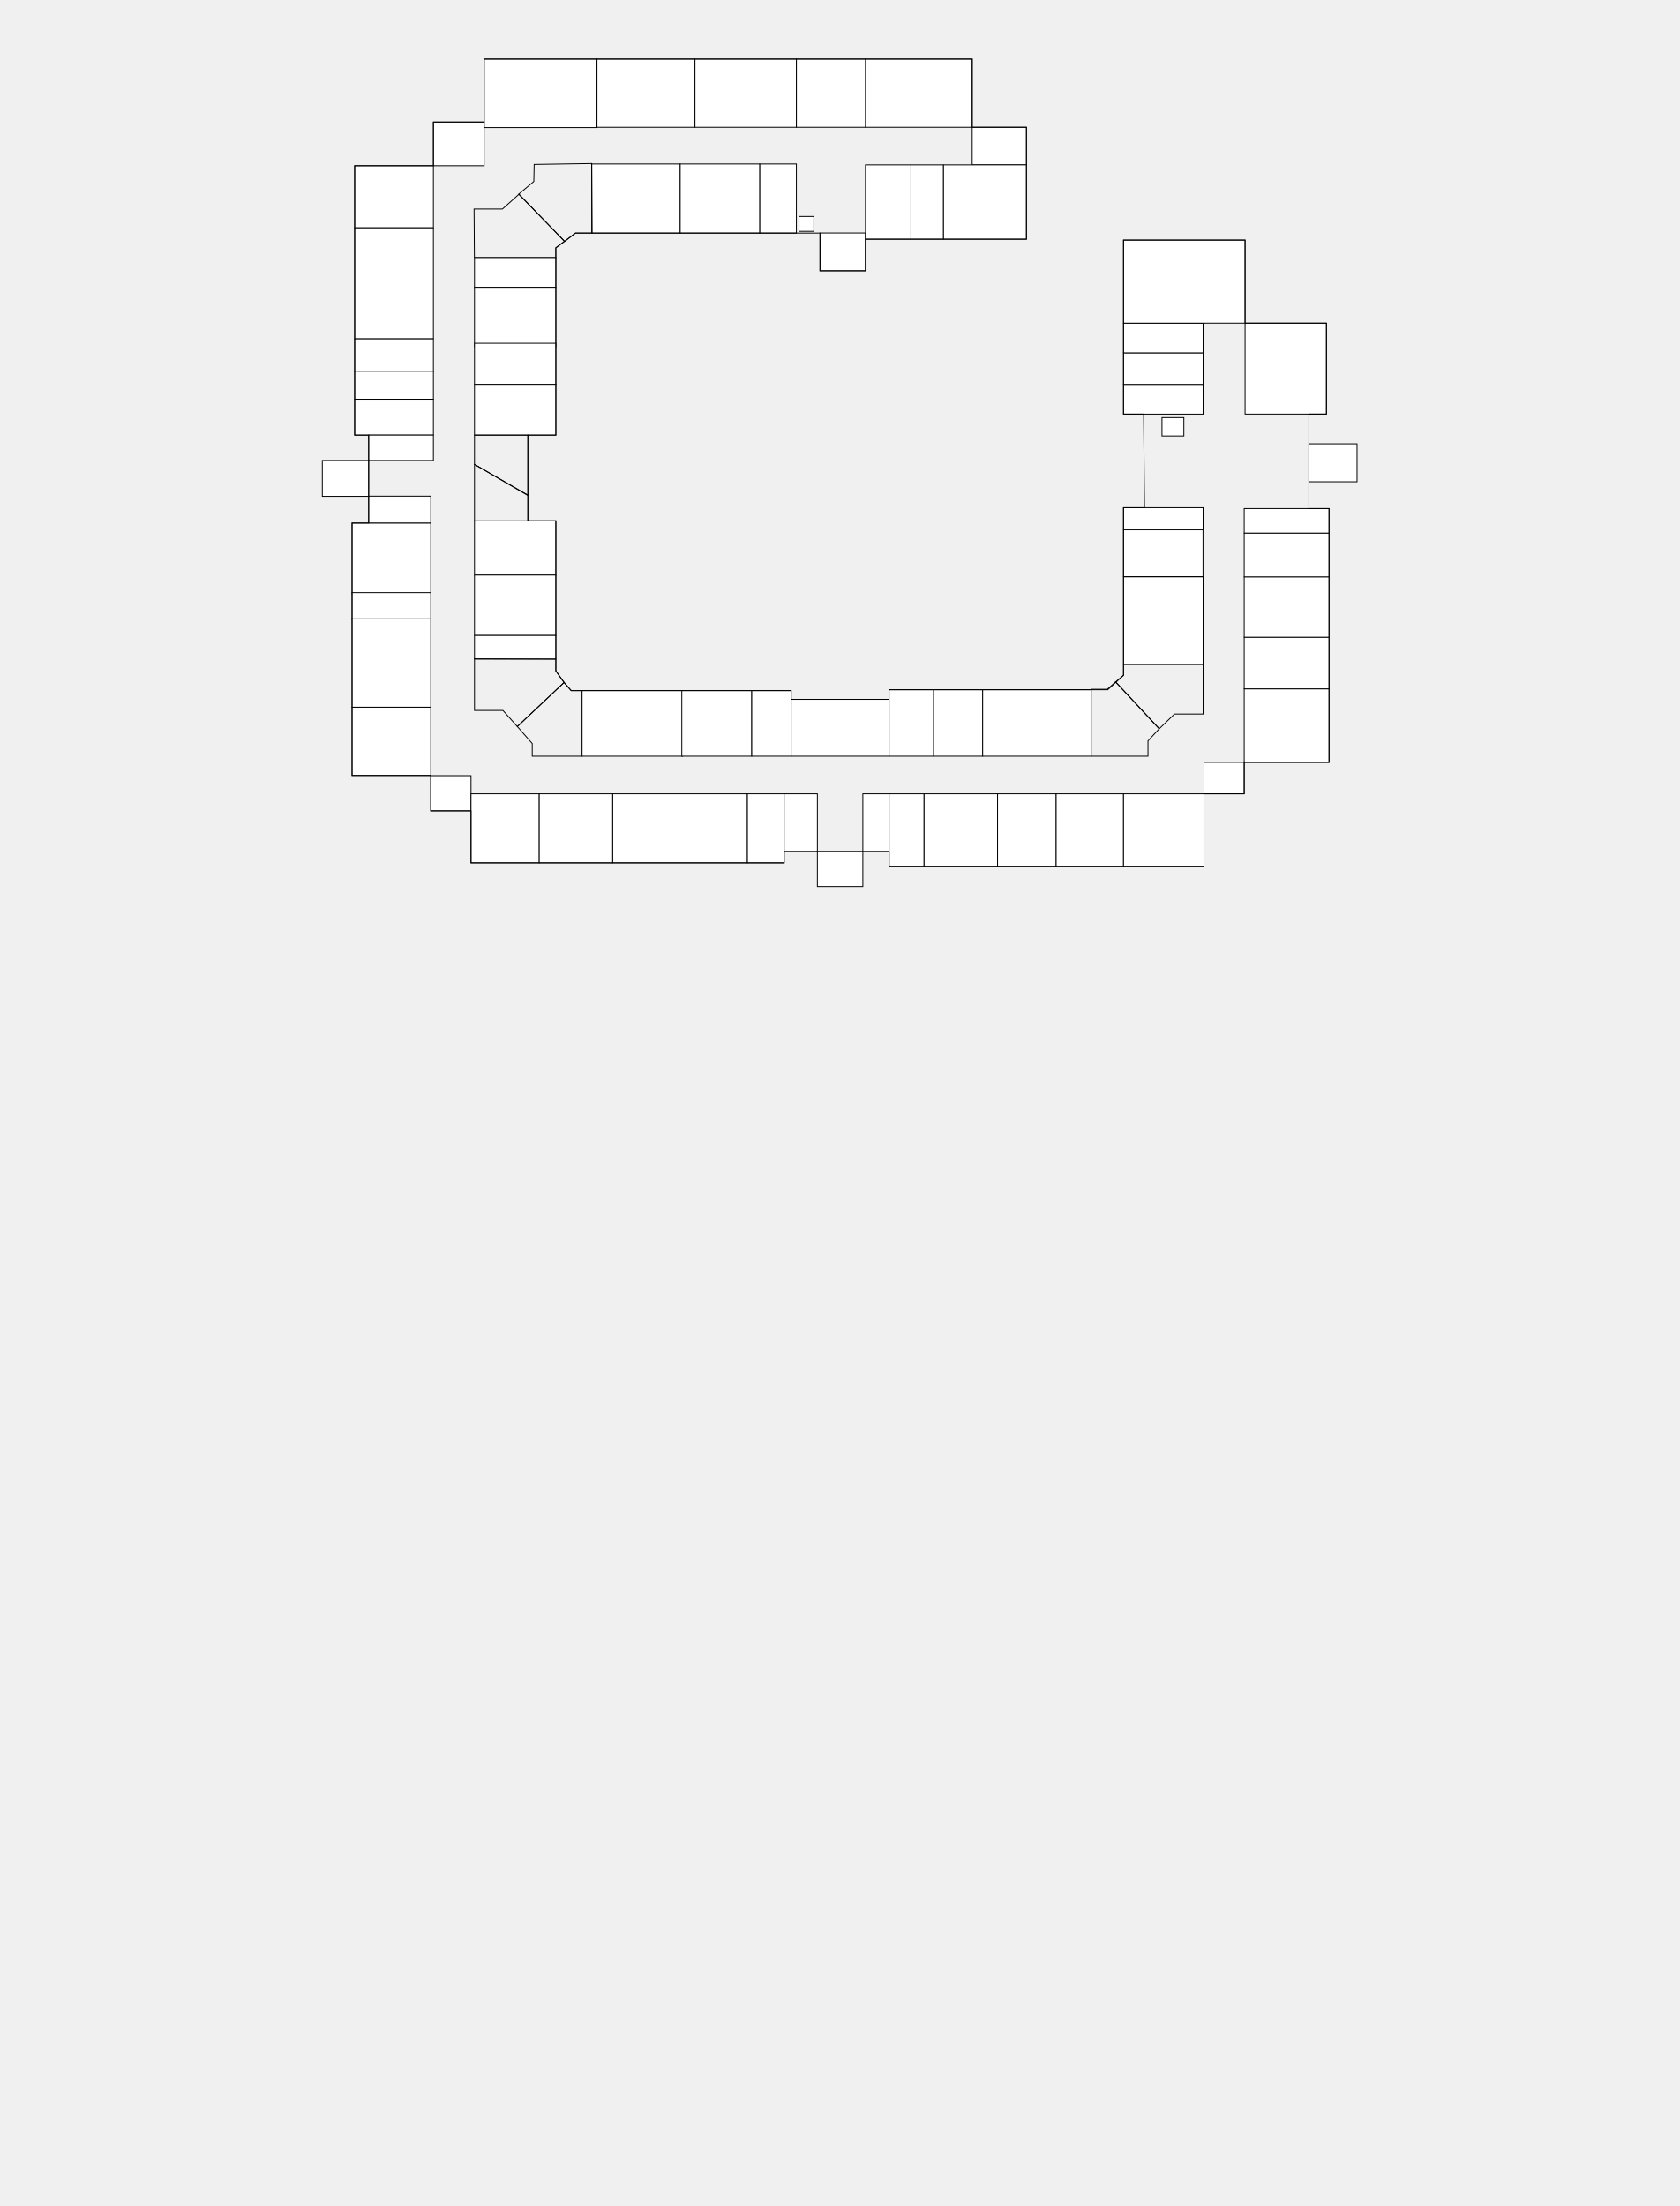
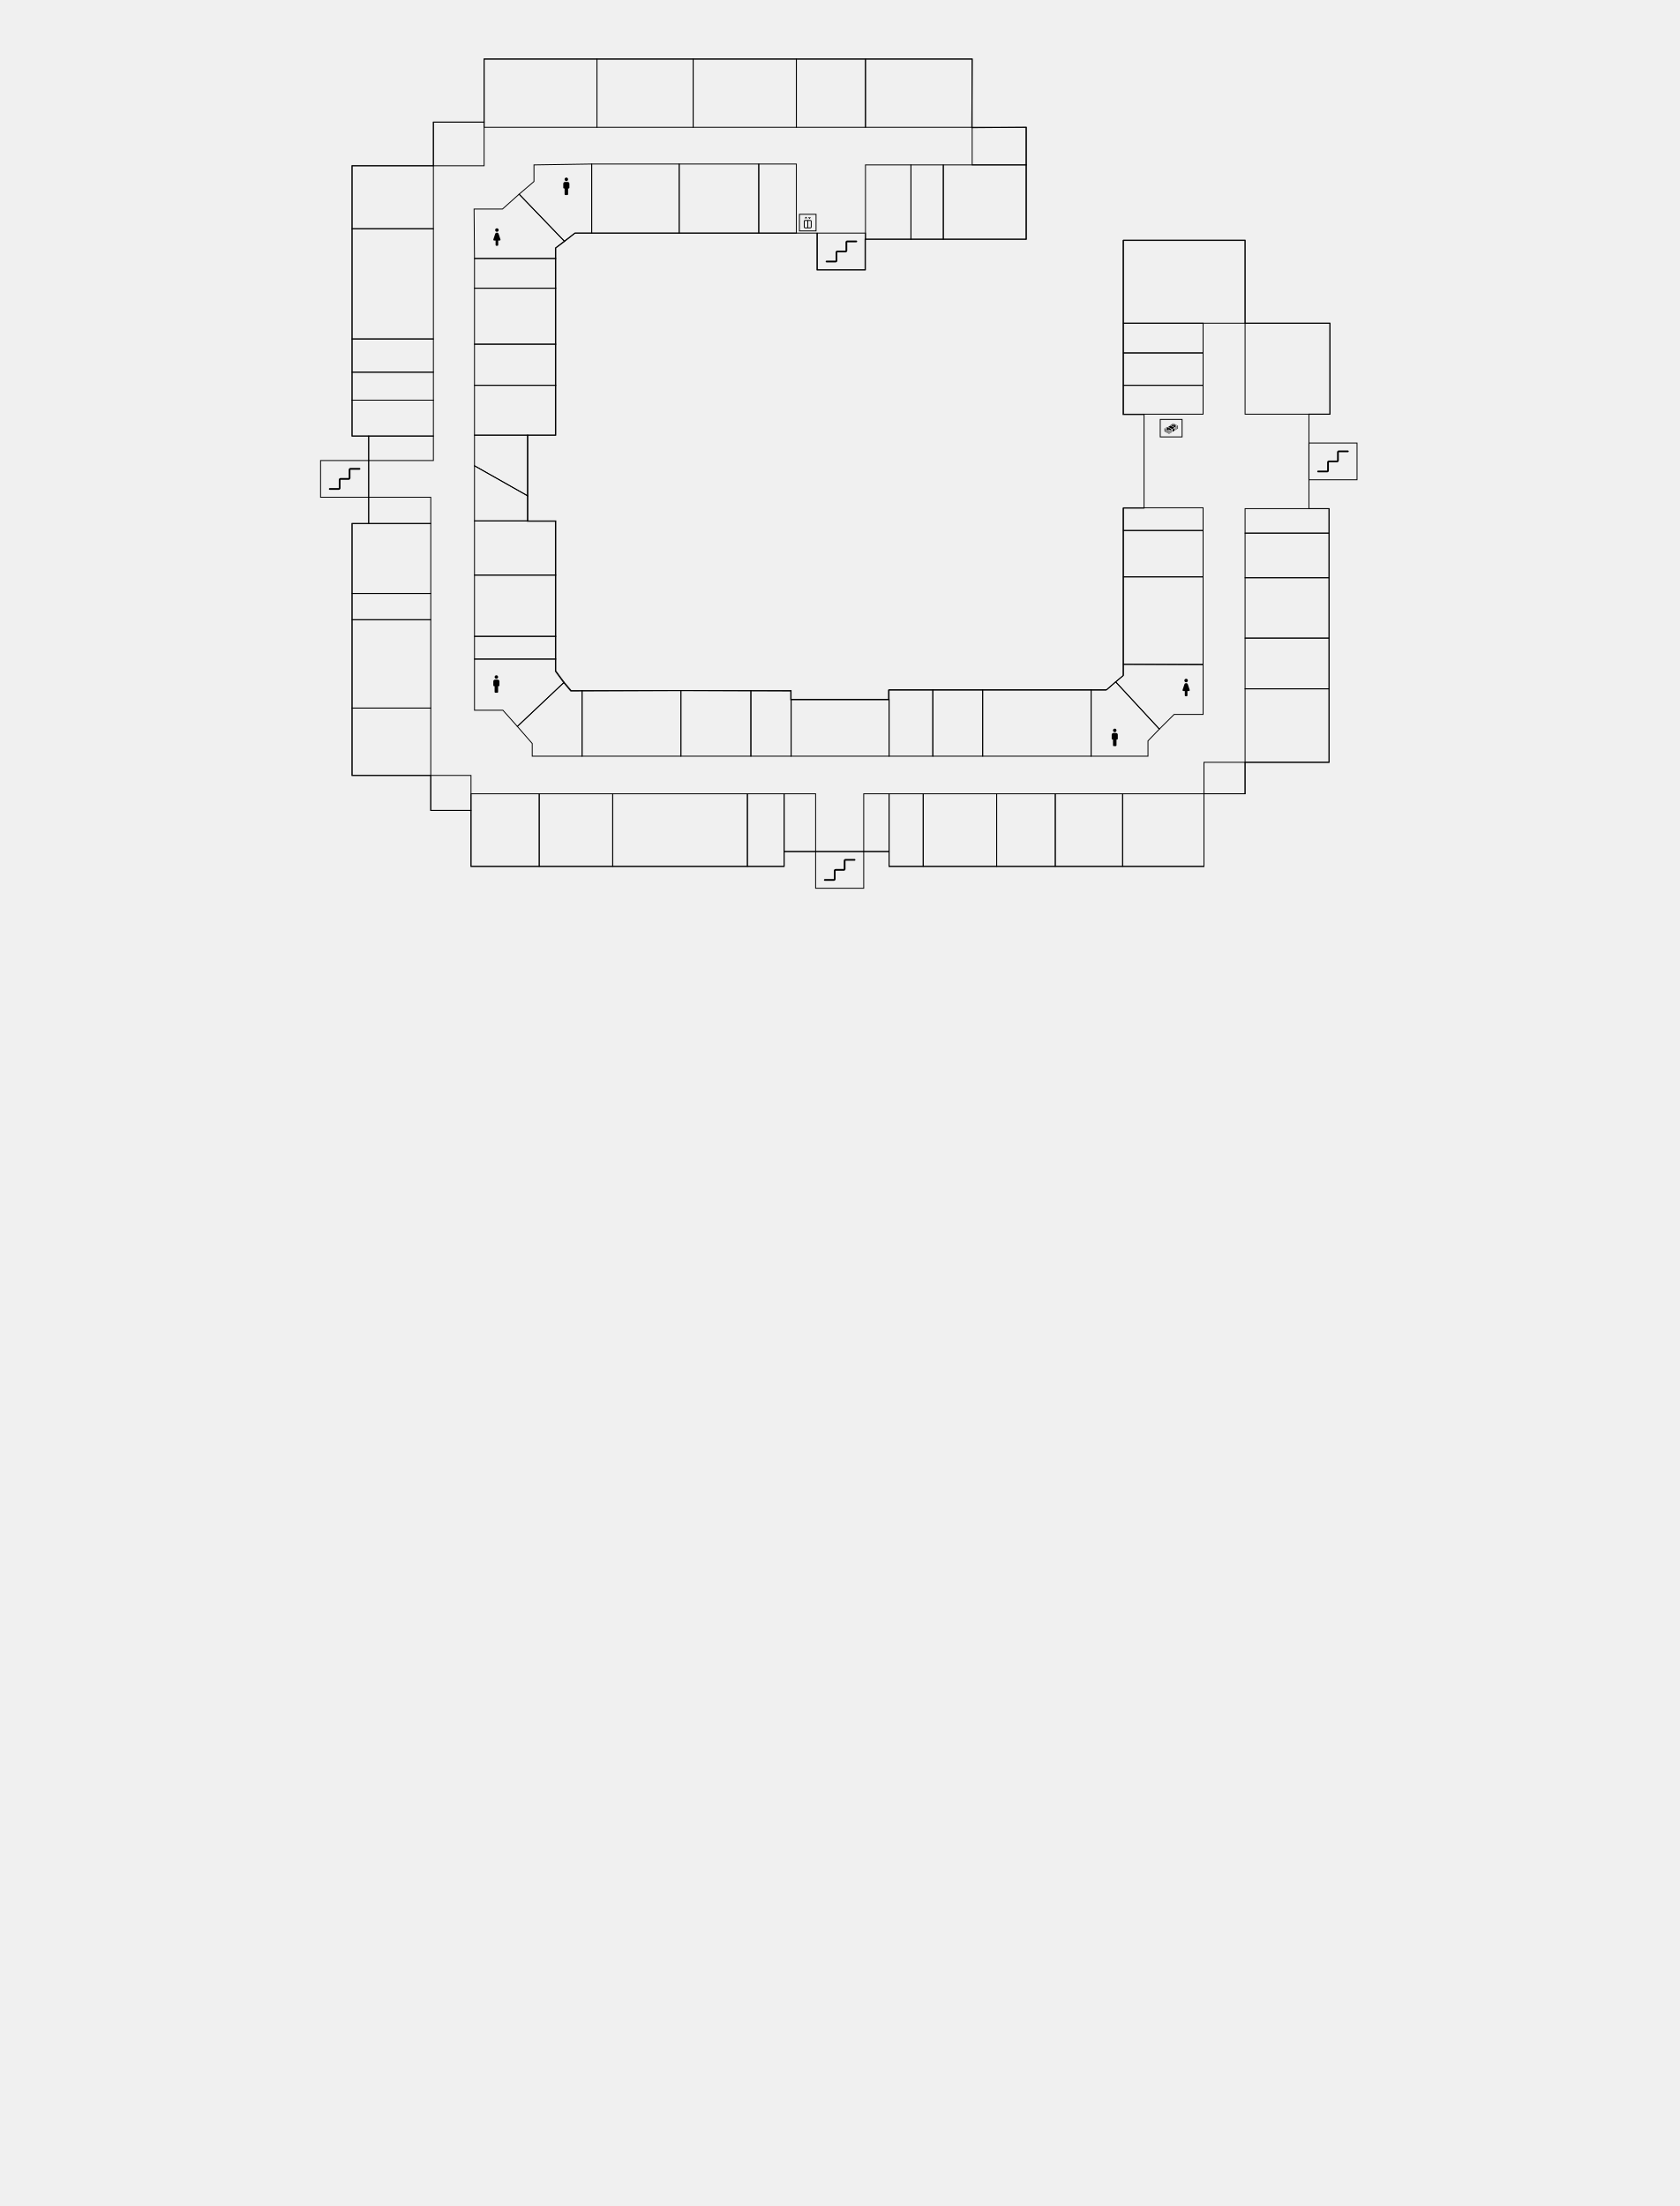
<svg xmlns="http://www.w3.org/2000/svg" width="1920" height="2522" viewBox="0 0 1920 2522" fill="none">
  <g id="floor3">
-     <g id="floor3">
-       <rect id="lift3" x="913.5" y="247.5" width="17" height="17" fill="white" stroke="black" />
-       <rect id="ladder3_1" x="937.5" y="266.386" width="52" height="43.311" fill="white" stroke="black" />
-       <rect id="r3tex1" x="1111.5" y="145.5" width="62" height="43" fill="white" stroke="black" />
-       <rect id="r354" x="1078.5" y="188.5" width="95" height="85" fill="white" stroke="black" />
-       <rect id="r353" x="989.5" y="67.5" width="122" height="78" fill="white" stroke="black" />
-       <rect id="r350" x="1041.5" y="188.5" width="37" height="85" fill="white" stroke="black" />
-       <rect id="r348" x="989.5" y="188.5" width="52" height="85" fill="white" stroke="black" />
-       <rect id="r351a" x="910.5" y="67.5" width="79" height="78" fill="white" stroke="black" />
-       <rect id="r344" x="868.5" y="187.5" width="42" height="79" fill="white" stroke="black" />
-       <rect id="r342b" x="777.5" y="187.5" width="91" height="79" fill="white" stroke="black" />
-       <rect id="r3tex2" x="676.5" y="187.5" width="101" height="79" fill="white" stroke="black" />
-       <rect id="r349/2" x="794.5" y="67.5" width="116" height="78" fill="white" stroke="black" />
-       <rect id="r349/1" x="682.5" y="67.5" width="112" height="78" fill="white" stroke="black" />
-       <rect id="r347" x="553.5" y="67.5" width="129" height="78.348" fill="white" stroke="black" />
-       <rect id="r345a" x="495.5" y="139.5" width="58" height="50" fill="white" stroke="black" />
-       <path id="t3_m1" d="M657.771 266.5H677L676.494 187L610.711 188L610.309 207.502L593 222L645.627 276L657.771 266.5Z" stroke="black" />
-       <path id="t3_w1" d="M593.391 222L645.391 276L635.391 283.5L635.5 294.5H542.391L542 239H574.391L593.391 222Z" stroke="black" />
-       <rect id="r345" x="405.5" y="189.5" width="90" height="71" fill="white" stroke="black" />
-       <rect id="r341" x="405.5" y="260.5" width="90" height="127" fill="white" stroke="black" />
-       <rect id="r339" x="405.5" y="387.5" width="90" height="37.128" fill="white" stroke="black" />
-       <rect id="r343" x="405.5" y="424.5" width="90" height="32" fill="white" stroke="black" />
-       <rect id="r339_2" x="405.5" y="456.5" width="90" height="41" fill="white" stroke="black" />
-       <g id="r339a">
-         <mask id="path-23-inside-1_29_230" fill="white">
-           <path d="M421 497H496V527H421V497Z" />
-         </mask>
-         <path d="M421 497H496V527H421V497Z" fill="white" stroke="black" stroke-width="2" mask="url(#path-23-inside-1_29_230)" />
+     <path id="walls3" d="M538.5 990.5V926.5H492.5V886.5H402.5V598.5H421.5V498.5H402.5V189.5H495.5V139.736H553.5V67.5H1111.5L1111 146L1173 145.5V273.5H989V308.5H934V266.5H657.136L635 283.5V497.5H603V596H635V767.5L644.5 780.5L652.5 790L778 789.5L904 790V800H1015.79V789H1247H1264.5L1284 772.5V581H1308V474H1284V275H1423.5V369.5H1520.5V473.5H1496.5V581.5H1519.5V871.5H1423.5V907.439H1376.5V990.5H1016.5V973.5H896.5V990.5H538.5Z" stroke="black" />
+     <g id="ladder3">
+       <g id="ladder3_1">
+         <rect id="ladder3_1_2" x="934.5" y="266.5" width="55" height="42" stroke="black" />
+         <path id="ladder4_1" d="M979 276H968.667C968.114 276 967.667 276.448 967.667 277V286.5C967.667 287.052 967.219 287.5 966.667 287.5H957.333C956.781 287.5 956.333 287.948 956.333 288.5V298C956.333 298.552 955.886 299 955.333 299H945" stroke="black" stroke-width="2" stroke-linecap="round" stroke-linejoin="round" />
      </g>
-       <rect id="r340" x="542.5" y="294.5" width="93" height="34" fill="white" stroke="black" />
-       <rect id="r338" x="542.5" y="328.5" width="93" height="68" fill="white" stroke="black" />
-       <rect id="r336" x="542.5" y="392.5" width="93" height="47" fill="white" stroke="black" />
-       <rect id="r3tex3" x="542.5" y="439.5" width="93" height="58" fill="white" stroke="black" />
-       <rect id="ladder3_2" x="368.5" y="526.5" width="53" height="41" fill="white" stroke="black" />
-       <path id="r334a" d="M603.5 497.5H542.5V531L603.5 566.5V497.5Z" stroke="black" />
-       <path id="r332a" d="M542.5 596V531L603.5 566V596H542.5Z" stroke="black" />
-       <rect id="r337a" x="421.5" y="567.291" width="71" height="30.945" fill="white" stroke="black" />
-       <rect id="r337" x="402.5" y="598.206" width="90" height="80.409" fill="white" stroke="black" />
-       <rect id="r335" x="402.5" y="677.554" width="90" height="30.945" fill="white" stroke="black" />
-       <rect id="r333" x="402.5" y="707.5" width="90" height="101" fill="white" stroke="black" />
-       <rect id="r331" x="402.5" y="808.5" width="90" height="78" fill="white" stroke="black" />
-       <rect id="r332" x="542.5" y="595.5" width="93" height="62" fill="white" stroke="black" />
-       <rect id="r330" x="542.5" y="657.5" width="93" height="69" fill="white" stroke="black" />
-       <rect id="r328" x="542.5" y="726.5" width="93" height="27" fill="white" stroke="black" />
-       <g id="r331_2">
-         <mask id="path-39-inside-2_29_230" fill="white">
-           <path d="M492 886.244H539V927.464H492V886.244Z" />
-         </mask>
-         <path d="M492 886.244H539V927.464H492V886.244Z" fill="white" stroke="black" stroke-width="2" mask="url(#path-39-inside-2_29_230)" />
+       <g id="ladder3_2">
+         <rect id="ladder3_2_2" x="366.5" y="526.5" width="55" height="42" stroke="black" />
+         <path id="ladder4_2" d="M411 536H400.667C400.114 536 399.667 536.448 399.667 537V546.5C399.667 547.052 399.219 547.5 398.667 547.5H389.333C388.781 547.5 388.333 547.948 388.333 548.5V558C388.333 558.552 387.886 559 387.333 559H377" stroke="black" stroke-width="2" stroke-linecap="round" stroke-linejoin="round" />
      </g>
-       <path id="t3_m2" d="M635.5 767L635.5 753.5L542.5 753.158L542.5 812.158L574.957 812.158L591.454 830.587L644.957 780.158L635.5 767Z" stroke="black" />
-       <path id="r326a" d="M591.454 830.588L644.957 780.158L653 789.5L665.5 789.5L665.5 864.5L608.5 864.5L608.5 850L591.454 830.588Z" stroke="black" />
-       <rect id="r3tex4" x="538.5" y="907.5" width="78" height="79" fill="white" stroke="black" />
-       <rect id="r327" x="616.5" y="907.5" width="84" height="79" fill="white" stroke="black" />
-       <rect id="r325" x="700.5" y="907.5" width="154" height="79" fill="white" stroke="black" />
-       <rect id="r323" x="854.5" y="907.5" width="42" height="79" fill="white" stroke="black" />
-       <rect id="r326" x="665.5" y="789.5" width="115" height="75" fill="white" stroke="black" />
-       <rect id="r324" x="779.5" y="789.5" width="80" height="75" fill="white" stroke="black" />
-       <rect id="r322" x="859.5" y="789.5" width="45" height="75" fill="white" stroke="black" />
-       <rect id="r3tex5" x="896.5" y="907.5" width="38" height="66" fill="white" stroke="black" />
-       <rect id="r320" x="904.5" y="799.5" width="112" height="65" fill="white" stroke="black" />
-       <rect id="ladder3_3" x="934.5" y="973.5" width="52" height="40" fill="white" stroke="black" />
-       <rect id="r3tex6" x="986.5" y="907.5" width="30" height="66" fill="white" stroke="black" />
-       <rect id="r321" x="1016.5" y="907.5" width="40" height="83" fill="white" stroke="black" />
-       <rect id="r319" x="1056.5" y="907.5" width="84" height="83" fill="white" stroke="black" />
-       <rect id="r317" x="1140.5" y="907.5" width="67" height="83" fill="white" stroke="black" />
-       <rect id="r315" x="1207.5" y="907.5" width="77" height="83" fill="white" stroke="black" />
-       <rect id="r313" x="1284.5" y="907.5" width="92" height="83" fill="white" stroke="black" />
-       <rect id="r318" x="1016.5" y="788.5" width="51" height="76" fill="white" stroke="black" />
-       <rect id="r316" x="1067.5" y="788.5" width="56" height="76" fill="white" stroke="black" />
-       <rect id="r314" x="1123.5" y="788.5" width="124" height="76" fill="white" stroke="black" />
-       <rect id="r311a" x="1376.5" y="871.5" width="46" height="36" fill="white" stroke="black" />
-       <path id="t3_m3" d="M1266 788L1247.5 788L1247.5 864.5L1312.5 864.5L1312.5 847L1325.33 833.14L1275.33 779.567L1266 788Z" stroke="black" />
-       <path id="t3_w2" d="M1325.33 833.14L1275.52 779.482L1284.5 772L1284.5 759.5L1375.5 759.5L1375.5 816.274L1342.83 816.274L1325.33 833.14Z" stroke="black" />
-       <rect id="r311" x="1422.5" y="787.5" width="97" height="84" fill="white" stroke="black" />
-       <rect id="r309" x="1422.5" y="728.5" width="97" height="59" fill="white" stroke="black" />
-       <rect id="r307" x="1422.5" y="659.5" width="97" height="69" fill="white" stroke="black" />
-       <g id="r305">
-         <mask id="path-67-inside-3_29_230" fill="white">
-           <path d="M1422 609H1520V660H1422V609Z" />
-         </mask>
-         <path d="M1422 609H1520V660H1422V609Z" fill="white" stroke="black" stroke-width="2" mask="url(#path-67-inside-3_29_230)" />
+       <g id="ladder3_3">
+         <rect id="ladder3_3_2" x="932.5" y="973.5" width="55" height="42" stroke="black" />
+         <path id="ladder4_3" d="M977 983H966.667C966.114 983 965.667 983.448 965.667 984V993.5C965.667 994.052 965.219 994.5 964.667 994.5H955.333C954.781 994.5 954.333 994.948 954.333 995.5V1005C954.333 1005.55 953.886 1006 953.333 1006H943" stroke="black" stroke-width="2" stroke-linecap="round" stroke-linejoin="round" />
      </g>
-       <rect id="r303" x="1422.5" y="581.5" width="97" height="28" fill="white" stroke="black" />
-       <rect id="r312" x="1284.5" y="659.5" width="91" height="100" fill="white" stroke="black" />
-       <rect id="r310" x="1284.47" y="605.823" width="90.929" height="53.459" fill="white" stroke="black" />
-       <rect id="r308" x="1284.5" y="580.5" width="91" height="25" fill="white" stroke="black" />
-       <rect id="ladder3_4" x="1496.5" y="507.5" width="55" height="43.332" fill="white" stroke="black" />
-       <g id="cash">
-         <mask id="path-73-inside-4_29_230" fill="white">
-           <path d="M1328 477H1354V499H1328V477Z" />
-         </mask>
-         <path d="M1328 477H1354V499H1328V477Z" fill="white" stroke="black" stroke-width="2" mask="url(#path-73-inside-4_29_230)" />
-       </g>
-       <g id="r306">
-         <mask id="path-74-inside-5_29_230" fill="white">
-           <path d="M1284 439.009H1376V474.046H1284V439.009Z" />
-         </mask>
-         <path d="M1284 439.009H1376V474.046H1284V439.009Z" fill="white" stroke="black" stroke-width="2" mask="url(#path-74-inside-5_29_230)" />
-       </g>
-       <rect id="r301" x="1423.5" y="369.5" width="93" height="104" fill="white" stroke="black" />
-       <g id="r304">
-         <mask id="path-76-inside-6_29_230" fill="white">
-           <path d="M1284 403H1376V440H1284V403Z" />
-         </mask>
-         <path d="M1284 403H1376V440H1284V403Z" fill="white" stroke="black" stroke-width="2" mask="url(#path-76-inside-6_29_230)" />
-       </g>
-       <g id="r302">
-         <mask id="path-77-inside-7_29_230" fill="white">
-           <path d="M1284 368.935H1376V403.972H1284V368.935Z" />
-         </mask>
-         <path id="r302" d="M1284 368.935H1376V403.972H1284V368.935Z" fill="white" stroke="black" stroke-width="2" mask="url(#path-77-inside-7_29_230)" />
-       </g>
-       <g id="r300">
-         <mask id="path-78-inside-8_29_230" fill="white">
-           <path d="M1284 274H1424V370H1284V274Z" />
-         </mask>
-         <path d="M1284 274H1424V370H1284V274Z" fill="white" stroke="black" stroke-width="2" mask="url(#path-78-inside-8_29_230)" />
+       <g id="ladder3_4">
+         <rect id="ladder3_4_2" x="1496.5" y="506.5" width="55" height="42" stroke="black" />
+         <path id="ladder4_4" d="M1541 516H1530.67C1530.11 516 1529.67 516.448 1529.67 517V526.5C1529.67 527.052 1529.22 527.5 1528.67 527.5H1519.33C1518.78 527.5 1518.33 527.948 1518.33 528.5V538C1518.33 538.552 1517.89 539 1517.33 539H1507" stroke="black" stroke-width="2" stroke-linecap="round" stroke-linejoin="round" />
      </g>
    </g>
-     <path id="walls3" d="M538.5 986.5V927H492.5V886.5H402.5V598H421.5V497.5H405.5V189.5H495.5V139.5H553.5V67.5H1111.5V145.5H1173.5V273.5H989.5V309.5H937.5V266.5H658L635.5 283.239V497.5H603.5V595.5H635.5V767L645 780.5L653 789.5H904.5V799.5H1016.36V788.5H1247.5H1266.5L1284.5 772V580.5H1308.5L1307.5 473.5H1284.5V274.5H1423.5V369.5H1516.5V473.5H1496.5V581.5H1519.5V871.5H1422.5V907.5H1376.5V990.5H1016.5V973.5H896.5V986.5H538.5Z" stroke="black" />
+     <g id="rooms3">
+       <rect id="r3tex1" x="1111.5" y="145.5" width="62" height="43" stroke="black" />
+       <rect id="r354" x="1078.5" y="188.5" width="95" height="85" stroke="black" />
+       <rect id="r353" x="989.5" y="67.5" width="122" height="78" stroke="black" />
+       <rect id="r350" x="1041.5" y="188.5" width="37" height="85" stroke="black" />
+       <rect id="r348" x="989.5" y="188.5" width="52" height="85" stroke="black" />
+       <rect id="r351a" x="910.5" y="67.5" width="79" height="78" stroke="black" />
+       <rect id="r344" x="867.5" y="187.5" width="43" height="79" stroke="black" />
+       <rect id="r349/2" x="792.5" y="67.5" width="118" height="78" stroke="black" />
+       <rect id="r342b" x="776.5" y="187.5" width="91" height="79" stroke="black" />
+       <rect id="r349/1" x="682.5" y="67.5" width="110" height="78" stroke="black" />
+       <rect id="r3tex2" x="676.5" y="187.5" width="100" height="79" stroke="black" />
+       <rect id="r347" x="553.5" y="67.5" width="129" height="78" stroke="black" />
+       <rect id="r345a" x="495.5" y="139.5" width="58" height="50" stroke="black" />
+       <path id="t3_m1" d="M657.5 266.5H676.5V187.5L610.5 188.5V207.5L593.5 222L645.5 276L657.5 266.5Z" stroke="black" />
+       <path id="t3_w1" d="M593.5 222L645.5 276L635.5 283.5V295.5H542.5L542 239H574.5L593.5 222Z" stroke="black" />
+       <rect id="r345" x="402.5" y="189.5" width="93" height="72" stroke="black" />
+       <rect id="r341" x="402.5" y="261.5" width="93" height="126" stroke="black" />
+       <rect id="r340" x="542.5" y="295.5" width="93" height="34" stroke="black" />
+       <rect id="r339" x="402.5" y="387.5" width="93" height="38" stroke="black" />
+       <rect id="r338" x="542.5" y="329.5" width="93" height="64" stroke="black" />
+       <rect id="r343" x="402.5" y="425.5" width="93" height="32" stroke="black" />
+       <rect id="r336" x="542.5" y="393.5" width="93" height="47" stroke="black" />
+       <rect id="r339_2" x="402.5" y="457.5" width="93" height="41" stroke="black" />
+       <rect id="r3tex3" x="542.5" y="440.5" width="93" height="57" stroke="black" />
+       <rect id="r339a" x="421.5" y="498.5" width="74" height="28" stroke="black" />
+       <path id="r334a" d="M603.5 497.5H542.5L542.5 532.5L603.5 567V497.5Z" stroke="black" />
+       <path id="r332a" d="M542.5 595.5V532.5L603.5 567V595.5H542.5Z" stroke="black" />
+       <rect id="r337a" x="421.5" y="568.5" width="71" height="30" stroke="black" />
+       <rect id="r337" x="402.5" y="598.5" width="90" height="80" stroke="black" />
+       <rect id="r332" x="542.5" y="595.5" width="93" height="62" stroke="black" />
+       <rect id="r335" x="402.5" y="678.5" width="90" height="30" stroke="black" />
+       <rect id="r330" x="542.5" y="657.5" width="93" height="70" stroke="black" />
+       <rect id="r333" x="402.5" y="708.5" width="90" height="101" stroke="black" />
+       <rect id="r328" x="542.5" y="727.5" width="93" height="26" stroke="black" />
+       <rect id="r331" x="402.5" y="809.5" width="90" height="77" stroke="black" />
+       <rect id="r329a" x="492.5" y="886.5" width="46" height="40" stroke="black" />
+       <path id="t3_m2" d="M635.5 767L635.5 753.5L542.5 753.5L542.5 812L575 812L591.5 830.5L645 780L635.5 767Z" stroke="black" />
+       <rect id="r3tex4" x="538.5" y="907.5" width="78" height="83" stroke="black" />
+       <path id="r326a" d="M591.5 830.5L645 780L653 789.5L665.5 789.5L665.5 864.5L608.5 864.5L608.5 850L591.5 830.5Z" stroke="black" />
+       <rect id="r327" x="616.5" y="907.5" width="84" height="83" stroke="black" />
+       <rect id="r326" x="665.5" y="789.5" width="113" height="75" stroke="black" />
+       <rect id="r325" x="700.5" y="907.5" width="154" height="83" stroke="black" />
+       <rect id="r324" x="778.5" y="789.5" width="80" height="75" stroke="black" />
+       <rect id="r323" x="854.5" y="907.5" width="42" height="83" stroke="black" />
+       <rect id="r322" x="858.5" y="789.5" width="46" height="75" stroke="black" />
+       <rect id="r3tex5" x="896.5" y="907.5" width="36" height="66" stroke="black" />
+       <rect id="r320" x="904.5" y="799.5" width="112" height="65" stroke="black" />
+       <rect id="r3tex6" x="987.5" y="907.5" width="29" height="66" stroke="black" />
+       <rect id="r321" x="1016.5" y="907.5" width="39" height="83" stroke="black" />
+       <rect id="r318" x="1016.5" y="788.5" width="50" height="76" stroke="black" />
+       <rect id="r319" x="1055.5" y="907.5" width="84" height="83" stroke="black" />
+       <rect id="r316" x="1066.5" y="788.5" width="57" height="76" stroke="black" />
+       <rect id="r317" x="1139.5" y="907.5" width="67" height="83" stroke="black" />
+       <rect id="r314" x="1123.5" y="788.5" width="124" height="76" stroke="black" />
+       <rect id="r315" x="1206.5" y="907.5" width="77" height="83" stroke="black" />
+       <rect id="r313" x="1283.5" y="907.5" width="93" height="83" stroke="black" />
+       <rect id="r311a" x="1376.5" y="871.5" width="47" height="36" stroke="black" />
+       <path id="t3_m3" d="M1265.45 788.491L1247.5 788.491L1247.5 864.5L1312.5 864.5L1312.5 847L1325.5 833.5L1275.5 779.5L1265.45 788.491Z" stroke="black" />
+       <path id="t3_w2" d="M1342.36 816.764L1325.5 833.5L1300.5 806.5L1275.5 779.5L1284.5 772L1284.5 759.5L1375.54 759.985L1375.54 816.759L1342.36 816.764Z" stroke="black" />
+       <rect id="r311" x="1423.5" y="787.5" width="96" height="84" stroke="black" />
+       <rect id="r309" x="1423.5" y="729.5" width="96" height="58" stroke="black" />
+       <rect id="r312" x="1284.5" y="659.5" width="91" height="100" stroke="black" />
+       <rect id="r307" x="1423.5" y="660.5" width="96" height="69" stroke="black" />
+       <rect id="r310" x="1284.5" y="606.5" width="91" height="53" stroke="black" />
+       <rect id="r305" x="1423.5" y="609.5" width="96" height="51" stroke="black" />
+       <rect id="r303" x="1423.5" y="581.5" width="96" height="28" stroke="black" />
+       <rect id="r308" x="1284.5" y="580.5" width="91" height="26" stroke="black" />
+       <rect id="r306" x="1284.5" y="440.5" width="91" height="33" stroke="black" />
+       <rect id="r301" x="1423.5" y="369.5" width="97" height="104" stroke="black" />
+       <rect id="r304" x="1284.5" y="403.5" width="91" height="37" stroke="black" />
+       <rect id="r302" x="1284.5" y="369.5" width="91" height="34" stroke="black" />
+       <rect id="r300" x="1284.5" y="274.5" width="139" height="95" stroke="black" />
+     </g>
+     <g id="ad_obj3">
+       <path id="t3_m1_2" d="M645.5 222V215.5H645C644.717 215.5 644.479 215.404 644.288 215.212C644.097 215.02 644.001 214.783 644 214.5V210C644 209.45 644.196 208.979 644.588 208.588C644.98 208.197 645.451 208.001 646 208H649C649.55 208 650.021 208.196 650.413 208.588C650.805 208.98 651.001 209.451 651 210V214.5C651 214.783 650.904 215.021 650.712 215.213C650.52 215.405 650.283 215.501 650 215.5H649.5V222C649.5 222.283 649.404 222.521 649.212 222.713C649.02 222.905 648.783 223.001 648.5 223H646.5C646.217 223 645.979 222.904 645.788 222.712C645.597 222.52 645.501 222.283 645.5 222ZM647.5 207C646.95 207 646.479 206.804 646.088 206.413C645.697 206.022 645.501 205.551 645.5 205C645.499 204.449 645.695 203.979 646.088 203.588C646.481 203.197 646.951 203.001 647.5 203C648.049 202.999 648.52 203.195 648.913 203.588C649.306 203.981 649.502 204.452 649.5 205C649.498 205.548 649.302 206.019 648.913 206.413C648.524 206.807 648.053 207.003 647.5 207Z" fill="black" />
+       <path id="t3_w1_2" d="M566.614 280V275H564.989C564.656 275 564.389 274.862 564.189 274.587C563.989 274.312 563.948 274.008 564.064 273.675L566.164 267.35C566.298 266.917 566.543 266.583 566.901 266.35C567.259 266.117 567.664 266 568.114 266C568.565 266 568.969 266.117 569.327 266.35C569.685 266.583 569.931 266.917 570.064 267.35L572.164 273.675C572.281 274.008 572.239 274.313 572.039 274.588C571.839 274.863 571.573 275.001 571.239 275H569.614V280C569.614 280.283 569.518 280.521 569.326 280.713C569.134 280.905 568.897 281.001 568.614 281H567.614C567.331 281 567.094 280.904 566.902 280.712C566.711 280.52 566.615 280.283 566.614 280ZM568.114 265C567.564 265 567.094 264.804 566.702 264.413C566.311 264.022 566.115 263.551 566.114 263C566.114 262.449 566.31 261.979 566.702 261.588C567.095 261.197 567.566 261.001 568.114 261C568.663 260.999 569.134 261.195 569.527 261.588C569.921 261.981 570.116 262.452 570.114 263C570.112 263.548 569.917 264.019 569.527 264.413C569.138 264.807 568.667 265.003 568.114 265Z" fill="black" />
+       <path id="t3_m2_2" d="M565.5 791V784.5H565C564.717 784.5 564.479 784.404 564.288 784.212C564.097 784.02 564.001 783.783 564 783.5V779C564 778.45 564.196 777.979 564.588 777.588C564.98 777.197 565.451 777.001 566 777H569C569.55 777 570.021 777.196 570.413 777.588C570.805 777.98 571.001 778.451 571 779V783.5C571 783.783 570.904 784.021 570.712 784.213C570.52 784.405 570.283 784.501 570 784.5H569.5V791C569.5 791.283 569.404 791.521 569.212 791.713C569.02 791.905 568.783 792.001 568.5 792H566.5C566.217 792 565.979 791.904 565.788 791.712C565.597 791.52 565.501 791.283 565.5 791ZM567.5 776C566.95 776 566.479 775.804 566.088 775.413C565.697 775.022 565.501 774.551 565.5 774C565.499 773.449 565.695 772.979 566.088 772.588C566.481 772.197 566.951 772.001 567.5 772C568.049 771.999 568.52 772.195 568.913 772.588C569.306 772.981 569.502 773.452 569.5 774C569.498 774.548 569.302 775.019 568.913 775.413C568.524 775.807 568.053 776.003 567.5 776Z" fill="black" />
+       <path id="t3_m3_2" d="M1272.5 852V845.5H1272C1271.72 845.5 1271.48 845.404 1271.29 845.212C1271.1 845.02 1271 844.783 1271 844.5V840C1271 839.45 1271.2 838.979 1271.59 838.588C1271.98 838.197 1272.45 838.001 1273 838H1276C1276.55 838 1277.02 838.196 1277.41 838.588C1277.81 838.98 1278 839.451 1278 840V844.5C1278 844.783 1277.9 845.021 1277.71 845.213C1277.52 845.405 1277.28 845.501 1277 845.5H1276.5V852C1276.5 852.283 1276.4 852.521 1276.21 852.713C1276.02 852.905 1275.78 853.001 1275.5 853H1273.5C1273.22 853 1272.98 852.904 1272.79 852.712C1272.6 852.52 1272.5 852.283 1272.5 852ZM1274.5 837C1273.95 837 1273.48 836.804 1273.09 836.413C1272.7 836.022 1272.5 835.551 1272.5 835C1272.5 834.449 1272.7 833.979 1273.09 833.588C1273.48 833.197 1273.95 833.001 1274.5 833C1275.05 832.999 1275.52 833.195 1275.91 833.588C1276.31 833.981 1276.5 834.452 1276.5 835C1276.5 835.548 1276.3 836.019 1275.91 836.413C1275.52 836.807 1275.05 837.003 1274.5 837Z" fill="black" />
+       <path id="t3_w2_2" d="M1354.61 795V790H1352.99C1352.66 790 1352.39 789.862 1352.19 789.587C1351.99 789.312 1351.95 789.008 1352.06 788.675L1354.16 782.35C1354.3 781.917 1354.54 781.583 1354.9 781.35C1355.26 781.117 1355.66 781 1356.11 781C1356.57 781 1356.97 781.117 1357.33 781.35C1357.69 781.583 1357.93 781.917 1358.06 782.35L1360.16 788.675C1360.28 789.008 1360.24 789.313 1360.04 789.588C1359.84 789.863 1359.57 790.001 1359.24 790H1357.61V795C1357.61 795.283 1357.52 795.521 1357.33 795.713C1357.13 795.905 1356.9 796.001 1356.61 796H1355.61C1355.33 796 1355.09 795.904 1354.9 795.712C1354.71 795.52 1354.62 795.283 1354.61 795ZM1356.11 780C1355.56 780 1355.09 779.804 1354.7 779.413C1354.31 779.022 1354.12 778.551 1354.11 778C1354.11 777.449 1354.31 776.979 1354.7 776.588C1355.1 776.197 1355.57 776.001 1356.11 776C1356.66 775.999 1357.13 776.195 1357.53 776.588C1357.92 776.981 1358.12 777.452 1358.11 778C1358.11 778.548 1357.92 779.019 1357.53 779.413C1357.14 779.807 1356.67 780.003 1356.11 780Z" fill="black" />
+       <g id="cash">
+         <rect id="cash_2" x="1326.5" y="479.5" width="25" height="20" stroke="black" />
+         <path id="cash_3" d="M1341.4 484L1338.12 485.969L1338.45 486.139L1341.37 484.387L1346.32 487.01L1343.48 488.714L1343.62 488.785V489.001L1345.84 487.666L1346.31 487.913L1343.62 489.528V489.898L1345.8 488.589L1346.31 488.86L1343.62 490.475V490.844L1345.8 489.536L1346.31 489.806L1343.62 491.421V491.791L1346.99 489.765L1346.15 489.322L1346.99 488.819L1346.15 488.375L1346.99 487.872L1346.2 487.452L1347 486.969L1341.4 484ZM1342.44 485.411C1341.73 485.744 1340.79 485.801 1340.12 485.55L1338.82 486.331L1343.1 488.522L1344.34 487.782C1343.85 487.423 1343.89 486.887 1344.44 486.467L1342.44 485.411ZM1338.04 486.577L1335.65 488.031L1340.23 490.494L1340.27 490.467C1340.36 490.416 1340.48 490.344 1340.62 490.259C1340.9 490.087 1341.28 489.859 1341.65 489.632C1342.19 489.305 1342.47 489.136 1342.73 488.979L1338.04 486.577ZM1341.93 486.614H1341.93C1342.04 486.615 1342.14 486.636 1342.21 486.675C1342.26 486.698 1342.29 486.726 1342.31 486.758C1342.33 486.79 1342.34 486.825 1342.34 486.861C1342.34 486.897 1342.32 486.933 1342.3 486.968C1342.27 487.002 1342.23 487.035 1342.19 487.063C1342.14 487.091 1342.08 487.114 1342.02 487.131C1341.96 487.149 1341.9 487.16 1341.84 487.163C1341.77 487.167 1341.71 487.164 1341.65 487.153C1341.6 487.143 1341.54 487.126 1341.5 487.103C1341.41 487.057 1341.37 486.991 1341.37 486.918C1341.38 486.846 1341.44 486.773 1341.53 486.716C1341.58 486.684 1341.65 486.658 1341.72 486.64C1341.79 486.622 1341.86 486.613 1341.93 486.614ZM1334.57 488.1L1331.01 490.235L1331.8 490.655L1331 491.138L1331.84 491.582L1331 492.085L1331.84 492.528L1331 493.031L1336.6 496L1339.99 493.969V493.599L1336.63 495.613L1331.68 492.99L1332.16 492.702L1336.6 495.053L1339.99 493.022V492.653L1336.63 494.666L1331.68 492.044L1332.16 491.755L1336.6 494.107L1339.99 492.076V491.706L1336.63 493.72L1331.68 491.097L1332.13 490.829L1336.61 493.204L1339.99 491.179V491.019L1339.8 490.92L1336.64 492.816L1331.69 490.194L1334.89 488.275L1334.57 488.1L1334.57 488.1ZM1335.26 488.472L1333.67 489.422C1334.16 489.781 1334.12 490.316 1333.57 490.737L1335.57 491.792C1336.28 491.459 1337.22 491.403 1337.89 491.654L1339.44 490.723L1335.26 488.472L1335.26 488.472ZM1343.01 489.487C1342.74 489.652 1342.5 489.797 1341.98 490.109C1341.64 490.318 1341.29 490.527 1340.95 490.736C1340.81 490.822 1340.69 490.894 1340.6 490.945C1340.6 490.947 1340.6 490.947 1340.59 490.949V493.66L1343.01 492.143L1343.01 489.487ZM1336.23 490.039C1336.34 490.04 1336.44 490.061 1336.51 490.1C1336.6 490.146 1336.64 490.213 1336.64 490.286C1336.63 490.358 1336.57 490.431 1336.48 490.488C1336.39 490.545 1336.26 490.581 1336.13 490.588C1336 490.596 1335.88 490.574 1335.8 490.528C1335.71 490.482 1335.66 490.416 1335.67 490.343C1335.67 490.271 1335.73 490.198 1335.83 490.141C1335.88 490.109 1335.94 490.083 1336.01 490.065C1336.08 490.048 1336.16 490.039 1336.23 490.039V490.039Z" fill="black" />
+       </g>
+       <g id="lift3">
+         <rect id="lift3_2" x="914" y="245" width="19" height="19" stroke="black" />
+         <path id="lift4_2" d="M923.5 252.029H926.5C927.052 252.029 927.5 252.477 927.5 253.029V259.5C927.5 260.052 927.052 260.5 926.5 260.5H923.5M923.5 252.029H920.5C919.948 252.029 919.5 252.477 919.5 253.029V259.5C919.5 260.052 919.948 260.5 920.5 260.5H923.5M923.5 252.029V260.5M920.5 249.559L921.5 248.5L922.5 249.559M924.5 248.5L925.5 249.559L926.5 248.5" stroke="black" />
+       </g>
+     </g>
  </g>
</svg>
